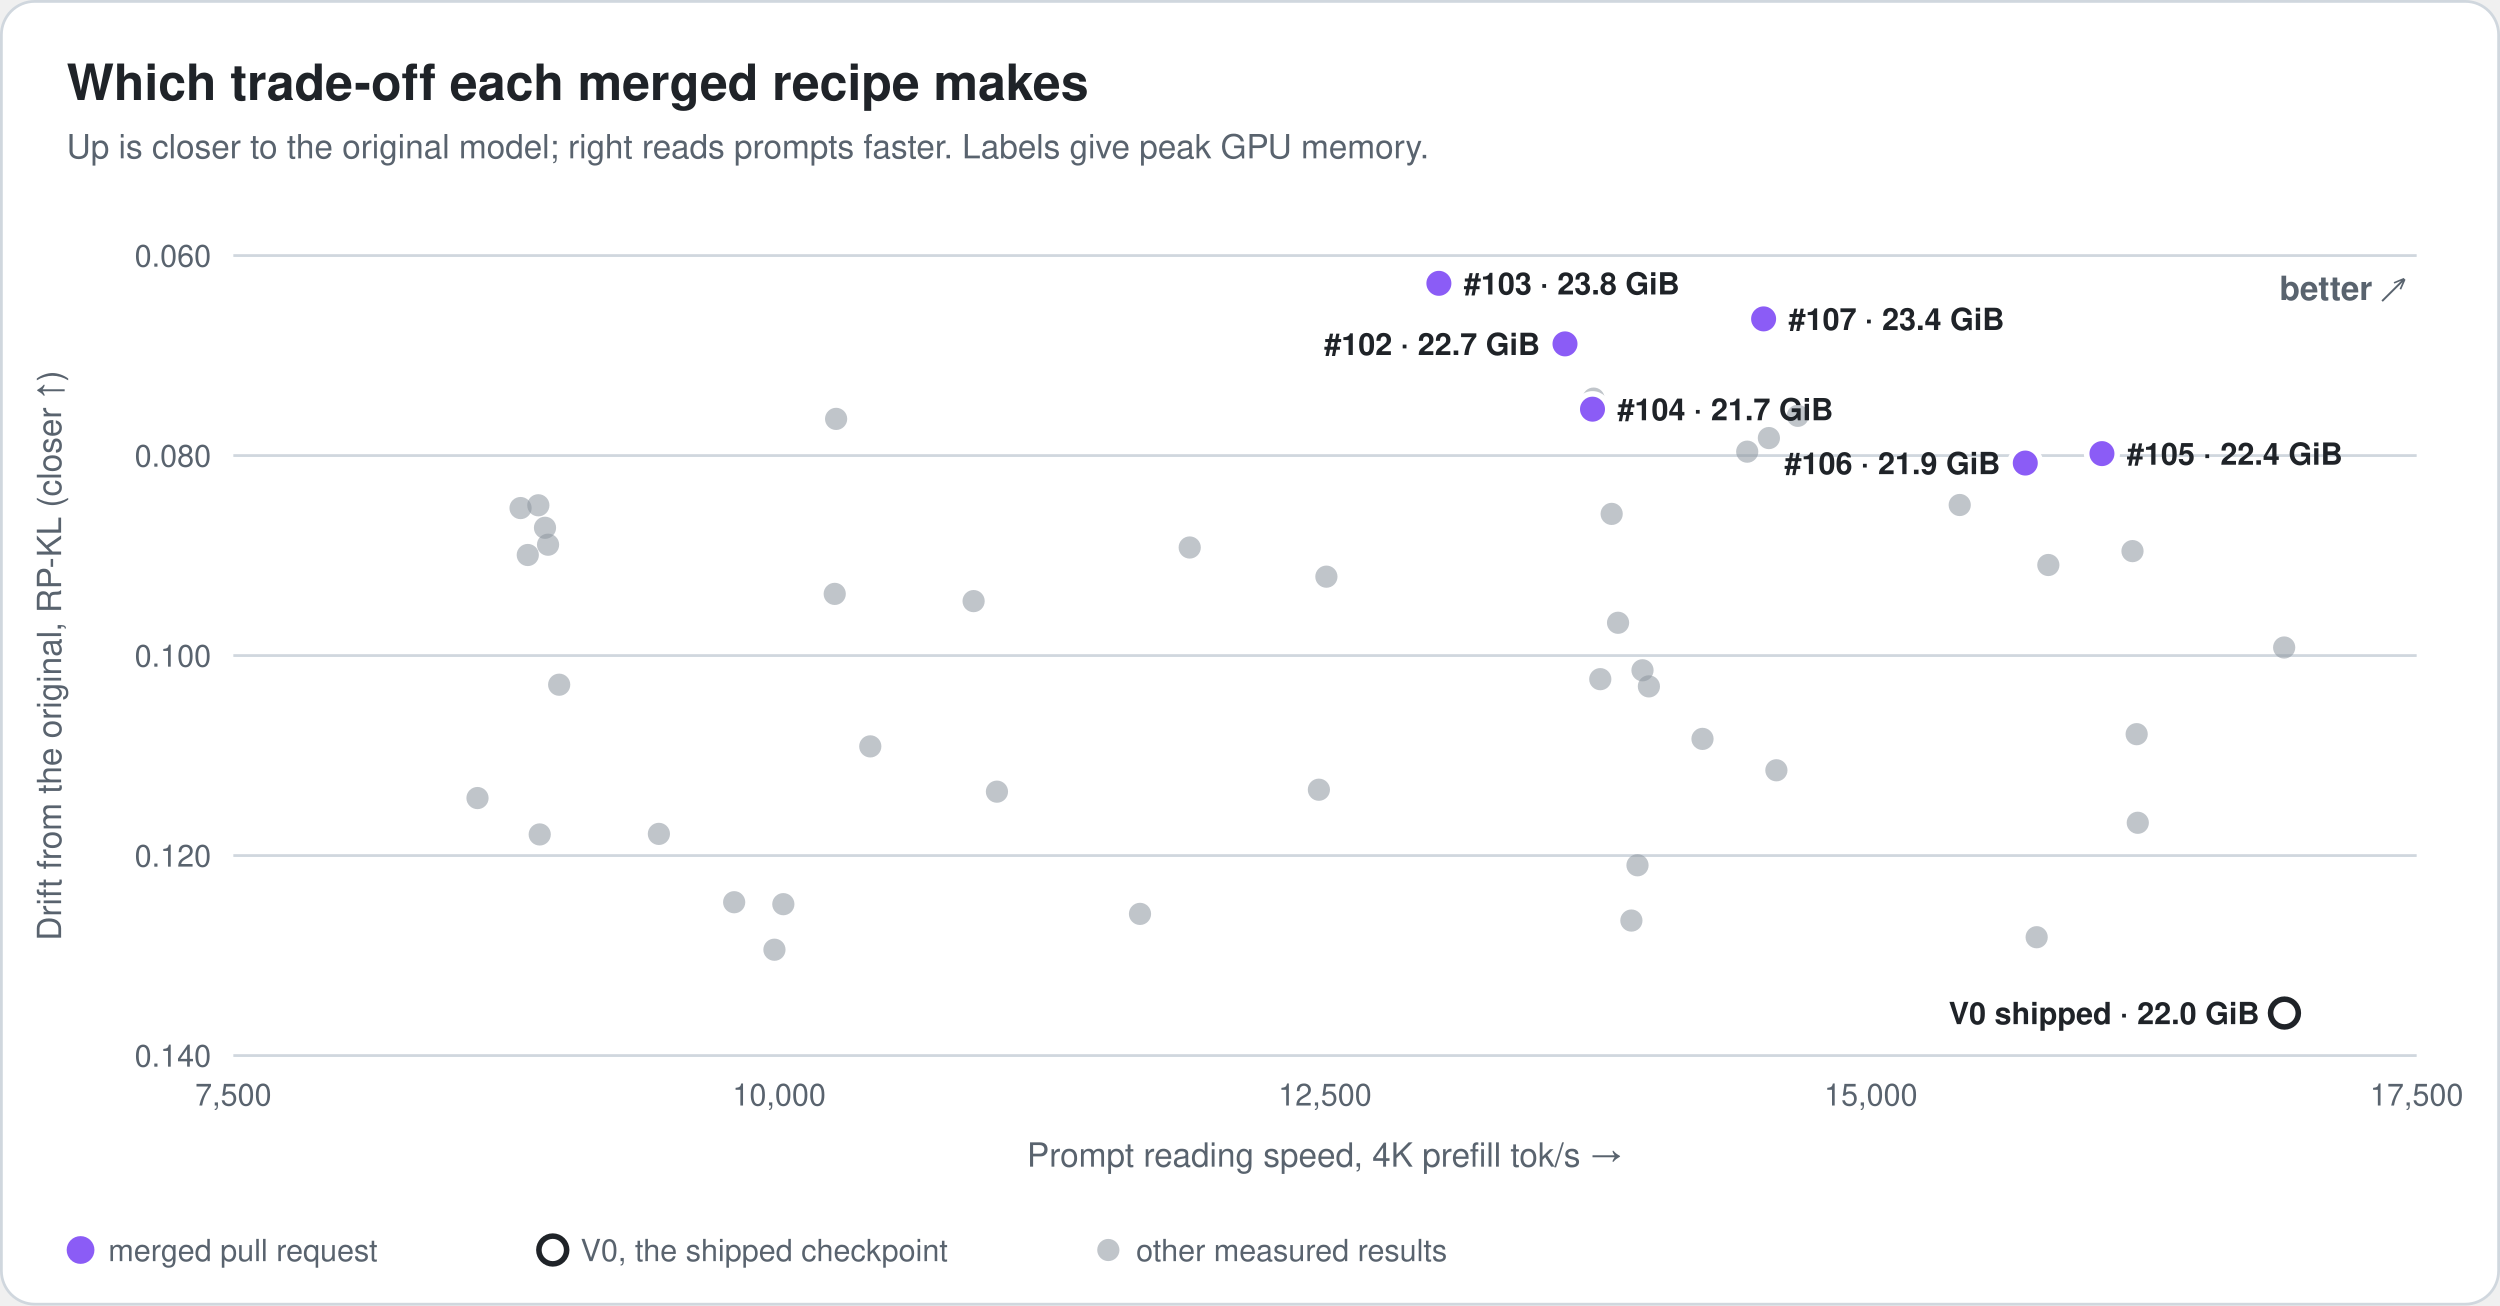
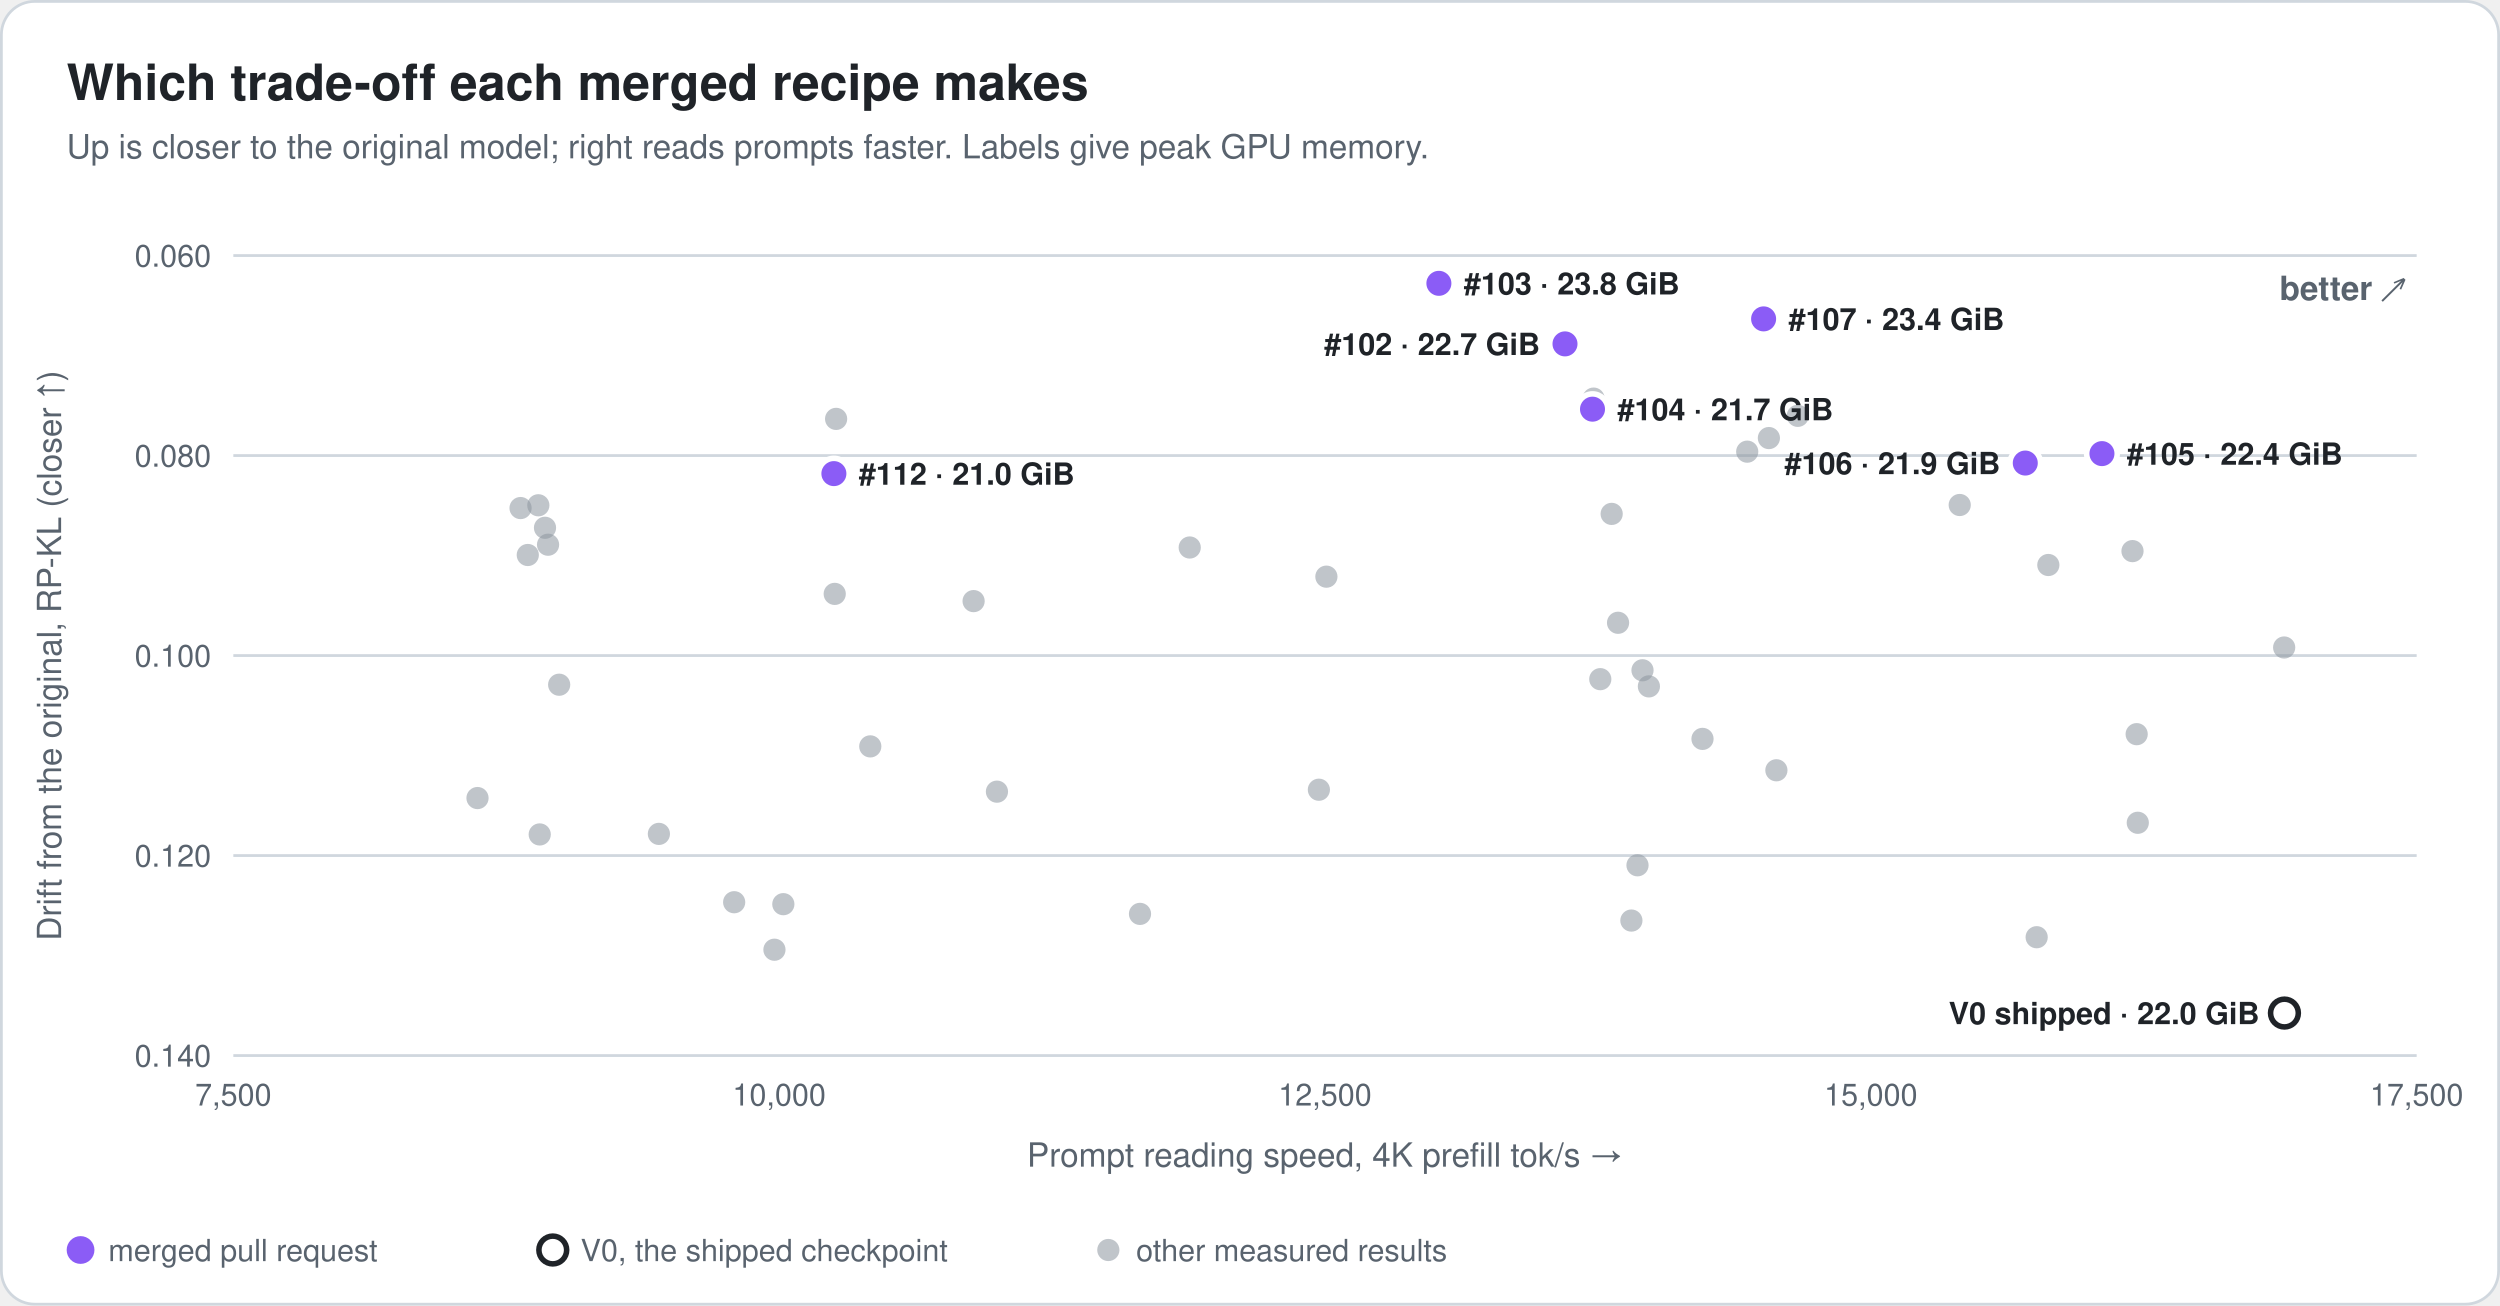
- <svg xmlns="http://www.w3.org/2000/svg" width="900" height="470" viewBox="0 0 900 470" font-family="-apple-system,BlinkMacSystemFont,'Segoe UI',Helvetica,Arial,sans-serif" role="img" aria-label="Trade-offs of 6 merged recipes against the shipped checkpoint">
+ <svg xmlns="http://www.w3.org/2000/svg" width="900" height="470" viewBox="0 0 900 470" font-family="-apple-system,BlinkMacSystemFont,'Segoe UI',Helvetica,Arial,sans-serif" role="img" aria-label="Trade-offs of 7 merged recipes against the shipped checkpoint">
  <style>
.bg{fill:#ffffff;stroke:#d0d7de}.t{fill:#1f2328}.m{fill:#59636e}.rule{stroke:#d0d7de}.ring{stroke:#ffffff}
.acc{fill:#8b5cf6}.accl{stroke:#8b5cf6}.wash{fill:#8b5cf6;fill-opacity:.1}.gry{fill:#8c959f}.rej{fill:#d03b3b}.track{fill:#eaeef2}.tk{stroke:#1f2328}
@media (prefers-color-scheme: dark){
.bg{fill:#0d1117;stroke:#30363d}.t{fill:#e6edf3}.m{fill:#9198a1}.rule{stroke:#30363d}.ring{stroke:#0d1117}
.acc{fill:#9a75f8}.accl{stroke:#9a75f8}.wash{fill:#9a75f8;fill-opacity:.14}.gry{fill:#9198a1}.rej{fill:#e5534b}.track{fill:#21262d}.tk{stroke:#e6edf3}}
</style>
  <rect class="bg" x="0.5" y="0.5" width="899" height="469" rx="12" />
  <text x="24.0" y="36.0" class="t" font-size="18" font-weight="600" text-anchor="start">Which trade-off each merged recipe makes</text>
  <text x="24.0" y="57.0" class="m" font-size="12" font-weight="400" text-anchor="start">Up is closer to the original model; right reads prompts faster. Labels give peak GPU memory.</text>
  <line class="rule" x1="84" x2="870" y1="92.0" y2="92.0" stroke-width="1" />
  <text x="76.0" y="96.0" class="m" font-size="11" font-weight="400" text-anchor="end">0.060</text>
  <line class="rule" x1="84" x2="870" y1="164.0" y2="164.0" stroke-width="1" />
  <text x="76.0" y="168.0" class="m" font-size="11" font-weight="400" text-anchor="end">0.080</text>
  <line class="rule" x1="84" x2="870" y1="236.0" y2="236.0" stroke-width="1" />
  <text x="76.0" y="240.0" class="m" font-size="11" font-weight="400" text-anchor="end">0.100</text>
  <line class="rule" x1="84" x2="870" y1="308.0" y2="308.0" stroke-width="1" />
  <text x="76.0" y="312.0" class="m" font-size="11" font-weight="400" text-anchor="end">0.120</text>
  <line class="rule" x1="84" x2="870" y1="380.0" y2="380.0" stroke-width="1" />
  <text x="76.0" y="384.0" class="m" font-size="11" font-weight="400" text-anchor="end">0.140</text>
  <text x="84.0" y="398.0" class="m" font-size="11" font-weight="400" text-anchor="middle">7,500</text>
  <text x="280.5" y="398.0" class="m" font-size="11" font-weight="400" text-anchor="middle">10,000</text>
  <text x="477.0" y="398.0" class="m" font-size="11" font-weight="400" text-anchor="middle">12,500</text>
  <text x="673.5" y="398.0" class="m" font-size="11" font-weight="400" text-anchor="middle">15,000</text>
  <text x="870.0" y="398.0" class="m" font-size="11" font-weight="400" text-anchor="middle">17,500</text>
  <text x="477.0" y="420.0" class="m" font-size="12" font-weight="400" text-anchor="middle">Prompt reading speed, 4K prefill tok/s →</text>
  <text x="22" y="236.0" class="m" font-size="12" text-anchor="middle" transform="rotate(-90 22 236.0)">Drift from the original, RP-KL (closer ↑)</text>
  <text x="866.0" y="108.0" class="m" font-size="12" font-weight="600" text-anchor="end">better ↗</text>
  <circle class="gry" cx="171.9" cy="287.3" r="4" opacity=".55" />
  <circle class="gry" cx="576.1" cy="244.5" r="4" opacity=".55" />
  <circle class="gry" cx="587.3" cy="331.4" r="4" opacity=".55" />
  <circle class="gry" cx="733.2" cy="337.4" r="4" opacity=".55" />
  <circle class="gry" cx="278.8" cy="341.9" r="4" opacity=".55" />
  <circle class="gry" cx="264.3" cy="324.8" r="4" opacity=".55" />
  <circle class="gry" cx="194.3" cy="300.4" r="4" opacity=".55" />
  <circle class="gry" cx="477.5" cy="207.6" r="4" opacity=".55" />
  <circle class="gry" cx="474.8" cy="284.3" r="4" opacity=".55" />
  <circle class="gry" cx="313.3" cy="268.7" r="4" opacity=".55" />
  <circle class="gry" cx="358.9" cy="285.0" r="4" opacity=".55" />
  <circle class="gry" cx="582.5" cy="224.2" r="4" opacity=".55" />
  <circle class="gry" cx="769.6" cy="296.2" r="4" opacity=".55" />
  <circle class="gry" cx="769.2" cy="264.3" r="4" opacity=".55" />
  <circle class="gry" cx="187.4" cy="182.9" r="4" opacity=".55" />
  <circle class="gry" cx="193.8" cy="181.9" r="4" opacity=".55" />
  <circle class="gry" cx="612.9" cy="266.0" r="4" opacity=".55" />
  <circle class="gry" cx="300.5" cy="213.8" r="4" opacity=".55" />
  <circle class="gry" cx="196.2" cy="190.0" r="4" opacity=".55" />
  <circle class="gry" cx="647.2" cy="149.7" r="4" opacity=".55" />
  <circle class="gry" cx="428.3" cy="197.1" r="4" opacity=".55" />
  <circle class="gry" cx="410.4" cy="329.0" r="4" opacity=".55" />
  <circle class="gry" cx="201.3" cy="246.5" r="4" opacity=".55" />
  <circle class="gry" cx="197.3" cy="196.1" r="4" opacity=".55" />
  <circle class="gry" cx="593.6" cy="247.1" r="4" opacity=".55" />
  <circle class="gry" cx="350.5" cy="216.4" r="4" opacity=".55" />
  <circle class="gry" cx="589.5" cy="311.5" r="4" opacity=".55" />
  <circle class="gry" cx="591.3" cy="241.3" r="4" opacity=".55" />
  <circle class="gry" cx="639.5" cy="277.3" r="4" opacity=".55" />
  <circle class="gry" cx="237.2" cy="300.2" r="4" opacity=".55" />
  <circle class="gry" cx="282.0" cy="325.5" r="4" opacity=".55" />
  <circle class="gry" cx="822.3" cy="233.1" r="4" opacity=".55" />
  <circle class="gry" cx="737.4" cy="203.4" r="4" opacity=".55" />
  <circle class="gry" cx="767.7" cy="198.4" r="4" opacity=".55" />
  <circle class="gry" cx="573.7" cy="143.5" r="4" opacity=".55" />
  <circle class="gry" cx="301.0" cy="150.8" r="4" opacity=".55" />
  <circle class="gry" cx="636.8" cy="157.7" r="4" opacity=".55" />
  <circle class="gry" cx="629.0" cy="162.6" r="4" opacity=".55" />
  <circle class="gry" cx="705.5" cy="181.8" r="4" opacity=".55" />
  <circle class="gry" cx="580.2" cy="185.0" r="4" opacity=".55" />
  <circle class="gry" cx="190.0" cy="199.8" r="4" opacity=".55" />
  <circle class="tk" cx="822.4" cy="364.7" r="5" fill="none" stroke-width="2" />
+   <circle class="acc ring" cx="300.2" cy="170.5" r="5.5" stroke-width="2" />
  <circle class="acc ring" cx="729.1" cy="166.7" r="5.5" stroke-width="2" />
  <circle class="acc ring" cx="518.0" cy="102.0" r="5.5" stroke-width="2" />
  <circle class="acc ring" cx="756.7" cy="163.3" r="5.5" stroke-width="2" />
  <circle class="acc ring" cx="563.4" cy="123.8" r="5.5" stroke-width="2" />
  <circle class="acc ring" cx="634.9" cy="114.8" r="5.5" stroke-width="2" />
  <circle class="acc ring" cx="573.3" cy="147.3" r="5.5" stroke-width="2" />
  <text x="813.4" y="368.7" class="t" font-size="11" font-weight="600" text-anchor="end">V0 shipped · 22.0 GiB</text>
  <text x="527.0" y="106.0" class="t" font-size="11" font-weight="600" text-anchor="start">#103 · 23.8 GiB</text>
  <text x="643.9" y="118.8" class="t" font-size="11" font-weight="600" text-anchor="start">#107 · 23.4 GiB</text>
  <text x="554.4" y="127.8" class="t" font-size="11" font-weight="600" text-anchor="end">#102 · 22.7 GiB</text>
  <text x="582.3" y="151.3" class="t" font-size="11" font-weight="600" text-anchor="start">#104 · 21.7 GiB</text>
  <text x="765.7" y="167.3" class="t" font-size="11" font-weight="600" text-anchor="start">#105 · 22.4 GiB</text>
  <text x="720.1" y="170.7" class="t" font-size="11" font-weight="600" text-anchor="end">#106 · 21.9 GiB</text>
+   <text x="309.2" y="174.5" class="t" font-size="11" font-weight="600" text-anchor="start">#112 · 21.0 GiB</text>
  <circle class="acc" cx="29" cy="450" r="5" />
  <text x="39.0" y="454.0" class="m" font-size="11" font-weight="400" text-anchor="start">merged pull request</text>
  <circle class="tk" cx="199" cy="450" r="5" fill="none" stroke-width="2" />
  <text x="209.0" y="454.0" class="m" font-size="11" font-weight="400" text-anchor="start">V0, the shipped checkpoint</text>
  <circle class="gry" cx="399" cy="450" r="4" opacity=".55" />
  <text x="409.0" y="454.0" class="m" font-size="11" font-weight="400" text-anchor="start">other measured results</text>
</svg>
